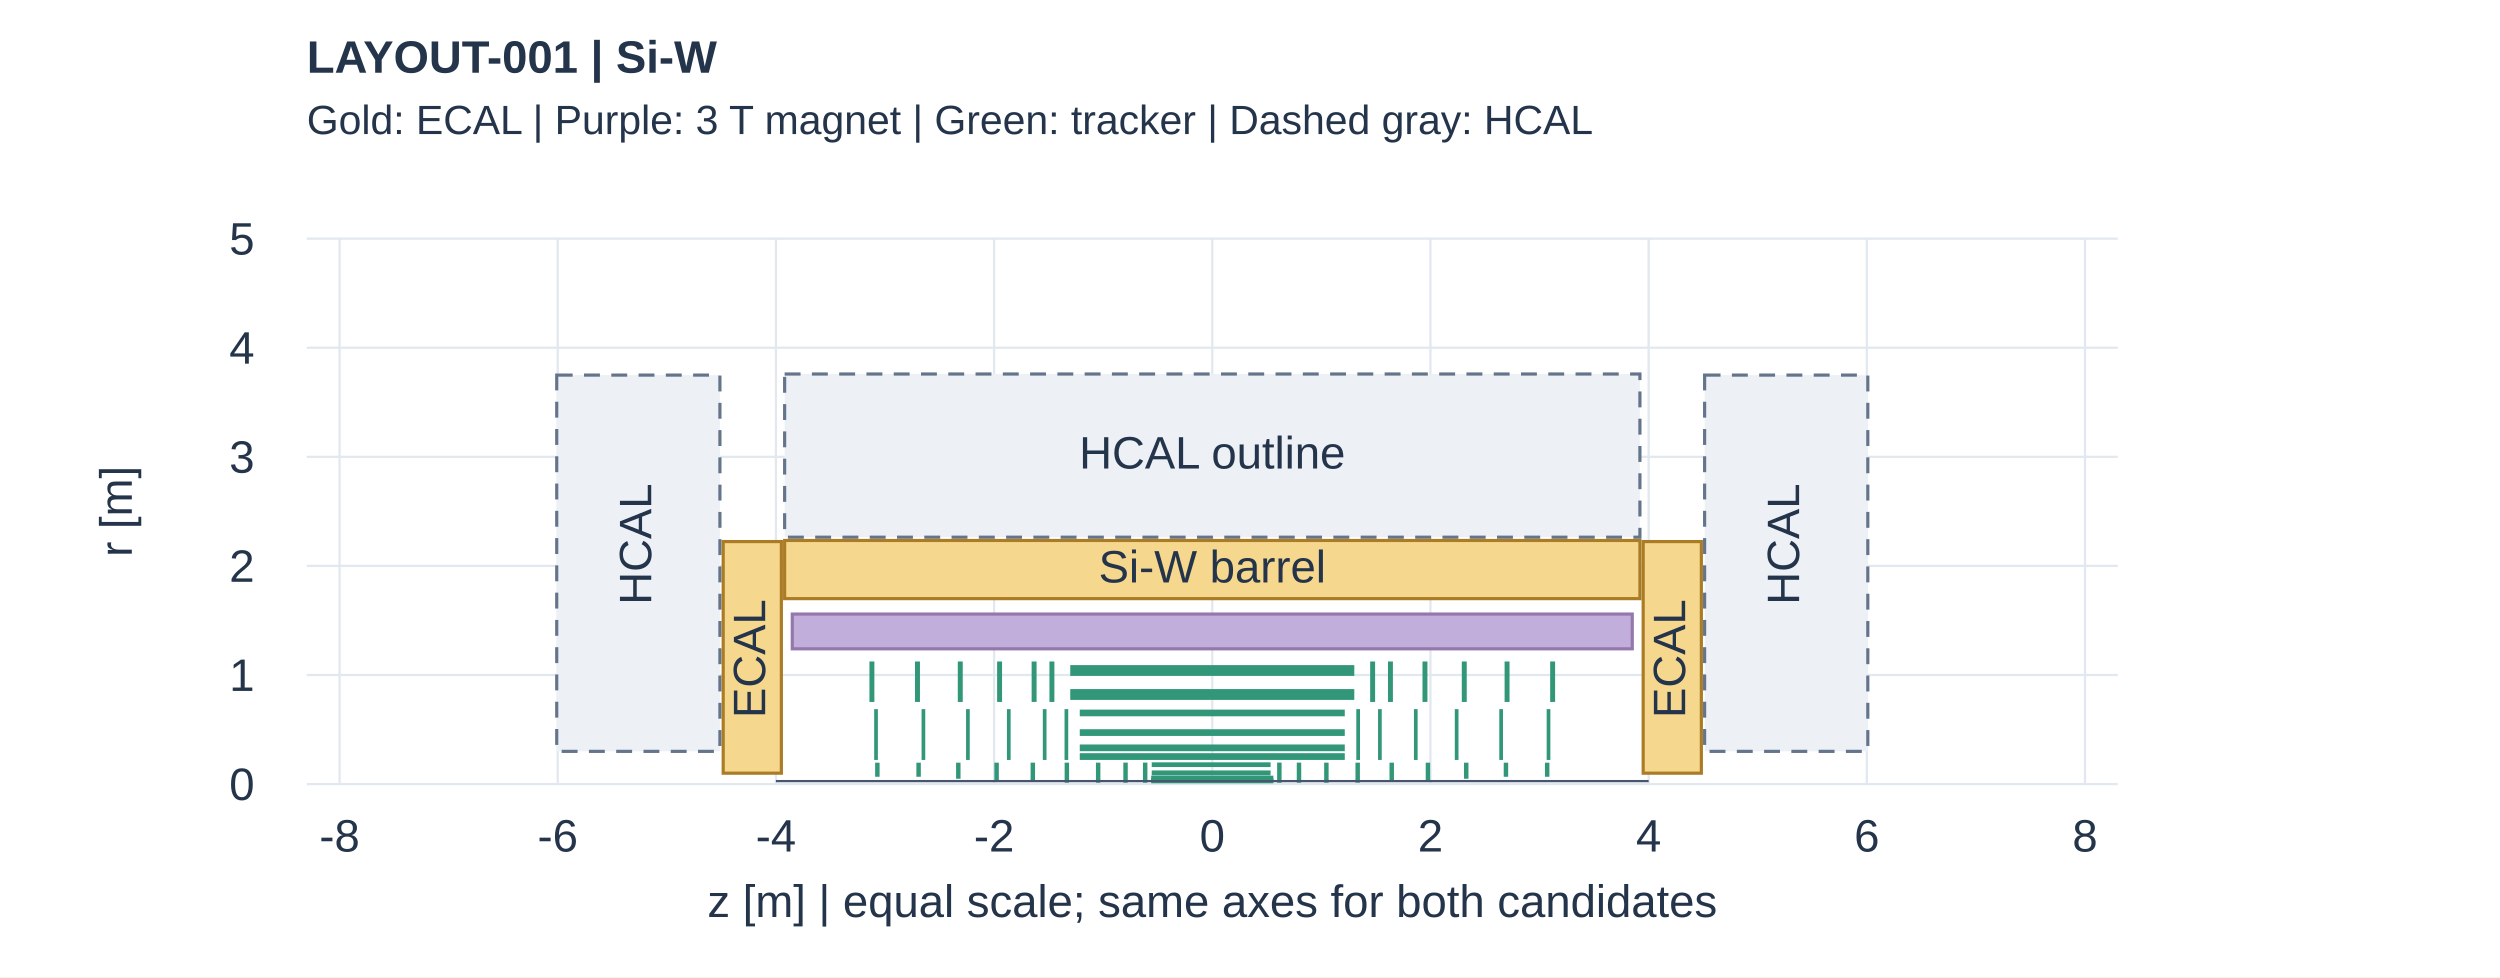
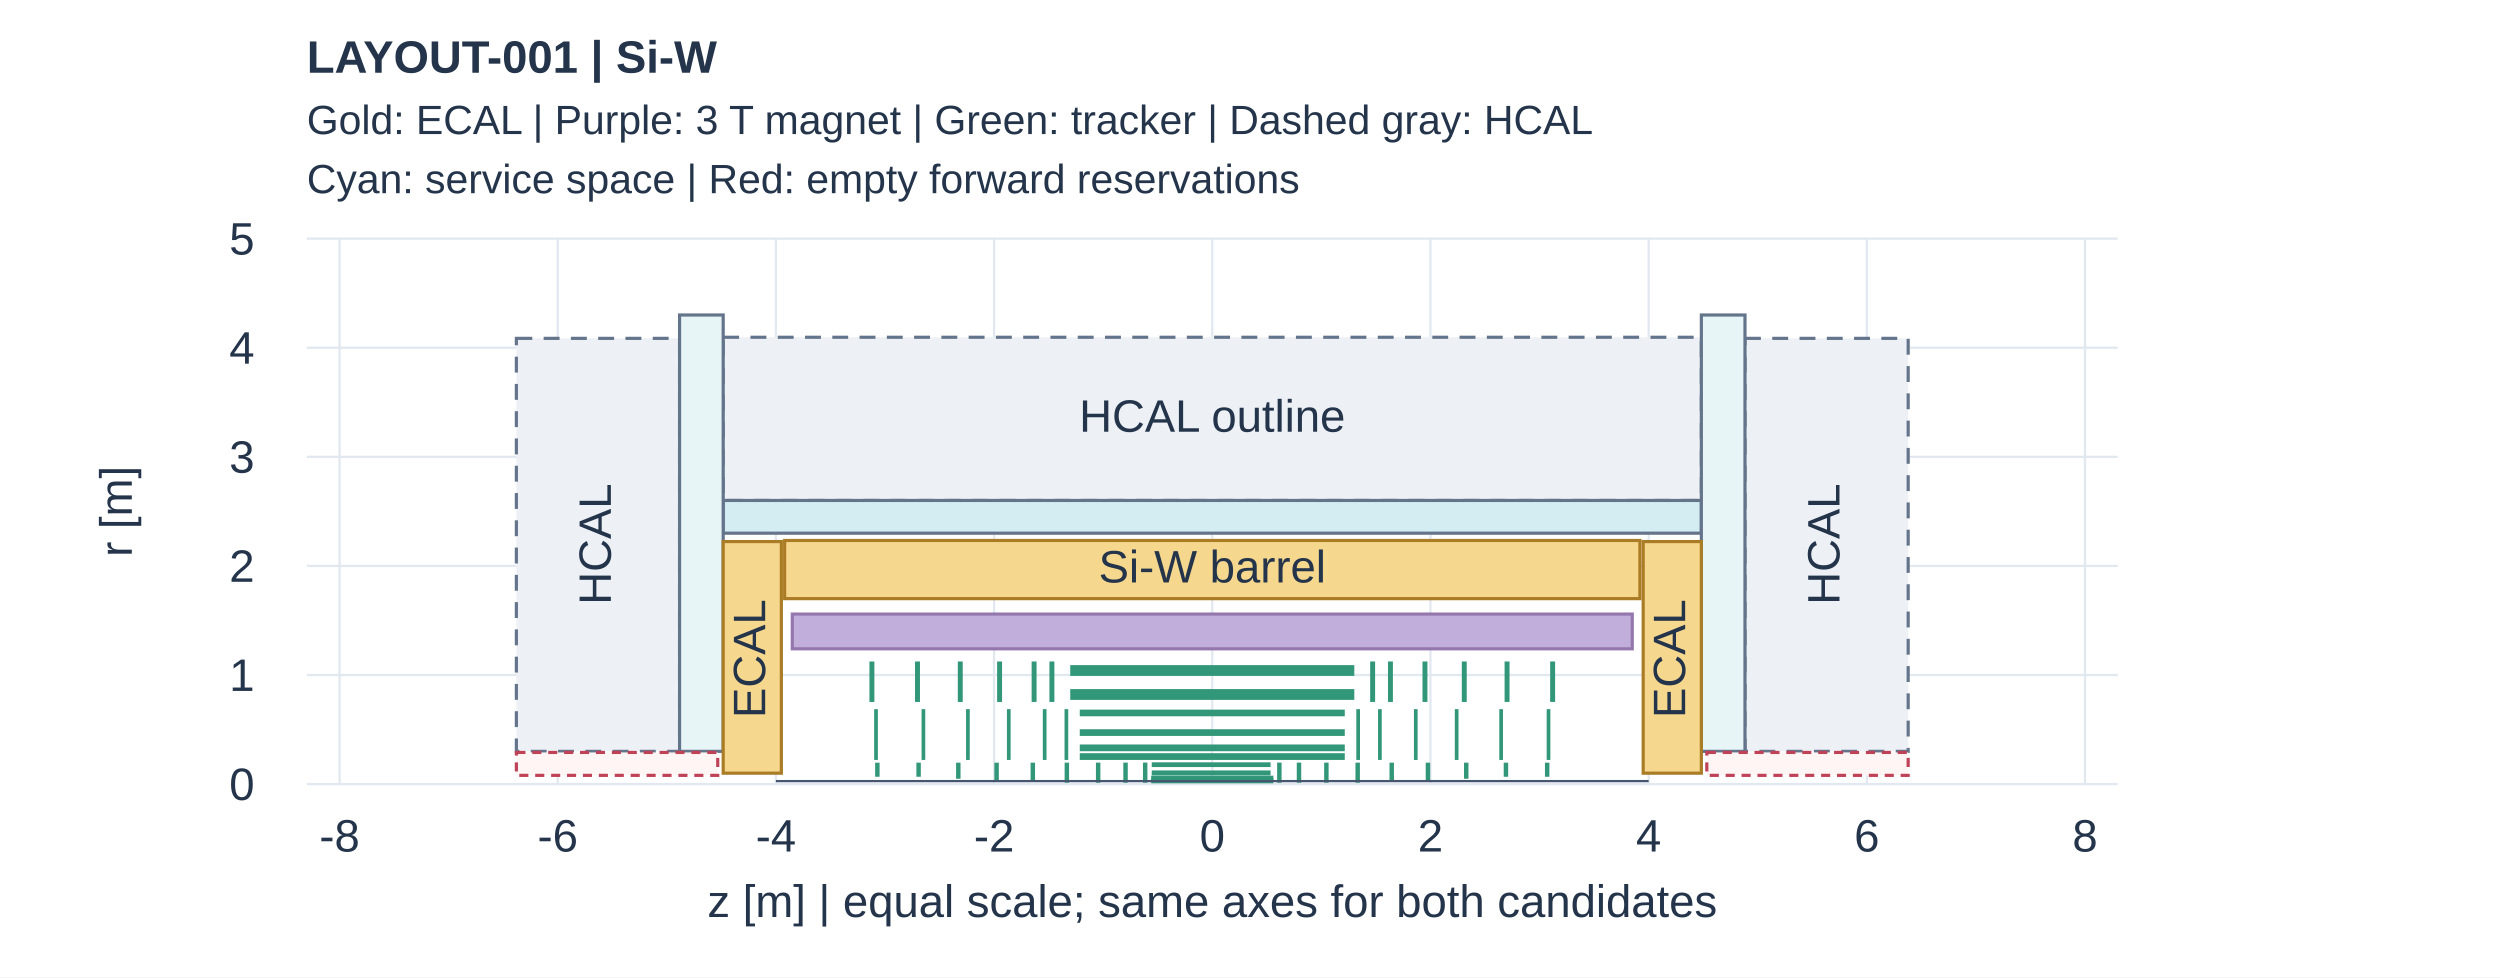
<svg xmlns="http://www.w3.org/2000/svg" width="1100" height="430" viewBox="0 0 1100 430">
  <rect width="1100" height="430" fill="white" />
  <style>text{font-family:Arial,Helvetica,sans-serif;fill:#24344a;font-size:20px}.label{font-size:21px}.small{font-size:18px}</style>
  <text x="135" y="32" font-weight="bold">LAYOUT-001 | Si-W</text>
  <path d="M149.400,105.000 V345" stroke="#e2e8f0" />
  <text x="149.400" y="369.000" text-anchor="middle" dominant-baseline="middle">-8</text>
  <path d="M245.400,105.000 V345" stroke="#e2e8f0" />
  <text x="245.400" y="369.000" text-anchor="middle" dominant-baseline="middle">-6</text>
  <path d="M341.400,105.000 V345" stroke="#e2e8f0" />
  <text x="341.400" y="369.000" text-anchor="middle" dominant-baseline="middle">-4</text>
  <path d="M437.400,105.000 V345" stroke="#e2e8f0" />
  <text x="437.400" y="369.000" text-anchor="middle" dominant-baseline="middle">-2</text>
  <path d="M533.400,105.000 V345" stroke="#e2e8f0" />
  <text x="533.400" y="369.000" text-anchor="middle" dominant-baseline="middle">0</text>
  <path d="M629.400,105.000 V345" stroke="#e2e8f0" />
  <text x="629.400" y="369.000" text-anchor="middle" dominant-baseline="middle">2</text>
  <path d="M725.400,105.000 V345" stroke="#e2e8f0" />
  <text x="725.400" y="369.000" text-anchor="middle" dominant-baseline="middle">4</text>
  <path d="M821.400,105.000 V345" stroke="#e2e8f0" />
  <text x="821.400" y="369.000" text-anchor="middle" dominant-baseline="middle">6</text>
  <path d="M917.400,105.000 V345" stroke="#e2e8f0" />
  <text x="917.400" y="369.000" text-anchor="middle" dominant-baseline="middle">8</text>
  <path d="M135,345.000 H931.800" stroke="#e2e8f0" />
  <text x="112" y="352.000" text-anchor="end">0</text>
  <path d="M135,297.000 H931.800" stroke="#e2e8f0" />
  <text x="112" y="304.000" text-anchor="end">1</text>
  <path d="M135,249.000 H931.800" stroke="#e2e8f0" />
  <text x="112" y="256.000" text-anchor="end">2</text>
  <path d="M135,201.000 H931.800" stroke="#e2e8f0" />
  <text x="112" y="208.000" text-anchor="end">3</text>
  <path d="M135,153.000 H931.800" stroke="#e2e8f0" />
  <text x="112" y="160.000" text-anchor="end">4</text>
  <path d="M135,105.000 H931.800" stroke="#e2e8f0" />
  <text x="112" y="112.000" text-anchor="end">5</text>
  <text x="58" y="225" text-anchor="middle" transform="rotate(-90 58 225)">r [m]</text>
  <text x="533.400" y="397.800" text-anchor="middle" dominant-baseline="middle">z [m] | equal scale; same axes for both candidates</text>
-   <rect x="345.240" y="164.563" width="376.320" height="71.803" fill="#edf1f6" stroke="#64748b" stroke-width="1.4" stroke-dasharray="7 5" />
-   <text x="533.400" y="200.465" text-anchor="middle" dominant-baseline="middle">HCAL outline</text>
-   <rect x="244.963" y="165.043" width="71.803" height="165.557" fill="#edf1f6" stroke="#64748b" stroke-width="1.4" stroke-dasharray="7 5" />
-   <text x="280.865" y="239.400" text-anchor="middle" dominant-baseline="middle" transform="rotate(-90 280.865 239.400)">HCAL</text>
-   <rect x="750.034" y="165.043" width="71.803" height="165.557" fill="#edf1f6" stroke="#64748b" stroke-width="1.4" stroke-dasharray="7 5" />
-   <text x="785.935" y="239.400" text-anchor="middle" dominant-baseline="middle" transform="rotate(-90 785.935 239.400)">HCAL</text>
+   <rect x="318.206" y="148.397" width="430.387" height="71.803" fill="#edf1f6" stroke="#64748b" stroke-width="1.4" stroke-dasharray="7 5" />
+   <text x="533.400" y="184.298" text-anchor="middle" dominant-baseline="middle">HCAL outline</text>
+   <rect x="227.203" y="148.877" width="71.803" height="181.723" fill="#edf1f6" stroke="#64748b" stroke-width="1.4" stroke-dasharray="7 5" />
+   <text x="263.105" y="239.400" text-anchor="middle" dominant-baseline="middle" transform="rotate(-90 263.105 239.400)">HCAL</text>
+   <rect x="767.794" y="148.877" width="71.803" height="181.723" fill="#edf1f6" stroke="#64748b" stroke-width="1.4" stroke-dasharray="7 5" />
+   <text x="803.695" y="239.400" text-anchor="middle" dominant-baseline="middle" transform="rotate(-90 803.695 239.400)">HCAL</text>
+   <rect x="318.206" y="220.200" width="430.387" height="14.400" fill="#d3edf2" stroke="#64748b" stroke-width="1.4" />
+   <rect x="299.006" y="138.600" width="19.200" height="192.000" fill="#e8f5f7" stroke="#64748b" stroke-width="1.4" />
+   <rect x="748.594" y="138.600" width="19.200" height="192.000" fill="#e8f5f7" stroke="#64748b" stroke-width="1.4" />
  <rect x="345.240" y="237.806" width="376.320" height="25.594" fill="#f6d78e" stroke="#aa7c26" stroke-width="1.4" />
  <text x="533.400" y="250.603" text-anchor="middle" dominant-baseline="middle">Si-W barrel</text>
  <rect x="318.206" y="238.286" width="25.594" height="101.914" fill="#f6d78e" stroke="#aa7c26" stroke-width="1.4" />
  <text x="331.003" y="289.800" text-anchor="middle" dominant-baseline="middle" transform="rotate(-90 331.003 289.800)">ECAL</text>
  <rect x="723.000" y="238.286" width="25.594" height="101.914" fill="#f6d78e" stroke="#aa7c26" stroke-width="1.4" />
  <text x="735.797" y="289.800" text-anchor="middle" dominant-baseline="middle" transform="rotate(-90 735.797 289.800)">ECAL</text>
  <rect x="348.600" y="270.185" width="369.600" height="15.295" fill="#c2aedb" stroke="#9478ad" stroke-width="1.4" />
  <rect x="471.608" y="303.895" width="123.584" height="3.362" fill="#319778" stroke="#319778" stroke-width="1.4" />
  <rect x="471.608" y="293.348" width="123.584" height="3.350" fill="#319778" stroke="#319778" stroke-width="1.4" />
  <rect x="603.571" y="291.752" width="0.778" height="16.406" fill="#319778" stroke="#319778" stroke-width="1.4" />
  <rect x="611.405" y="291.752" width="0.778" height="16.406" fill="#319778" stroke="#319778" stroke-width="1.4" />
  <rect x="626.594" y="291.752" width="0.778" height="16.406" fill="#319778" stroke="#319778" stroke-width="1.4" />
  <rect x="643.891" y="291.752" width="0.778" height="16.406" fill="#319778" stroke="#319778" stroke-width="1.4" />
  <rect x="662.718" y="291.752" width="0.778" height="16.406" fill="#319778" stroke="#319778" stroke-width="1.4" />
  <rect x="682.771" y="291.752" width="0.778" height="16.406" fill="#319778" stroke="#319778" stroke-width="1.4" />
  <rect x="462.451" y="291.752" width="0.778" height="16.406" fill="#319778" stroke="#319778" stroke-width="1.4" />
  <rect x="454.617" y="291.752" width="0.778" height="16.406" fill="#319778" stroke="#319778" stroke-width="1.4" />
  <rect x="439.429" y="291.752" width="0.778" height="16.406" fill="#319778" stroke="#319778" stroke-width="1.4" />
  <rect x="422.131" y="291.752" width="0.778" height="16.406" fill="#319778" stroke="#319778" stroke-width="1.4" />
  <rect x="403.304" y="291.752" width="0.778" height="16.406" fill="#319778" stroke="#319778" stroke-width="1.4" />
  <rect x="383.251" y="291.752" width="0.778" height="16.406" fill="#319778" stroke="#319778" stroke-width="1.4" />
  <rect x="507.211" y="343.185" width="52.378" height="0.763" fill="#319778" stroke="#319778" stroke-width="1.4" />
  <rect x="507.211" y="342.000" width="52.378" height="0.662" fill="#319778" stroke="#319778" stroke-width="1.4" />
  <rect x="507.461" y="339.694" width="50.890" height="0.791" fill="#319778" stroke="#319778" stroke-width="1.4" />
  <rect x="507.461" y="336.122" width="50.890" height="0.681" fill="#319778" stroke="#319778" stroke-width="1.4" />
  <rect x="503.600" y="336.238" width="0.559" height="7.472" fill="#319778" stroke="#319778" stroke-width="1.4" />
  <rect x="494.960" y="336.251" width="0.559" height="7.454" fill="#319778" stroke="#319778" stroke-width="1.4" />
  <rect x="482.912" y="336.261" width="0.559" height="7.440" fill="#319778" stroke="#319778" stroke-width="1.4" />
  <rect x="469.136" y="336.268" width="0.559" height="7.431" fill="#319778" stroke="#319778" stroke-width="1.4" />
  <rect x="454.160" y="336.273" width="0.559" height="6.557" fill="#319778" stroke="#319778" stroke-width="1.4" />
  <rect x="438.224" y="336.276" width="0.559" height="6.552" fill="#319778" stroke="#319778" stroke-width="1.4" />
  <rect x="421.376" y="336.278" width="0.559" height="5.676" fill="#319778" stroke="#319778" stroke-width="1.4" />
  <rect x="403.904" y="336.280" width="0.559" height="4.798" fill="#319778" stroke="#319778" stroke-width="1.4" />
  <rect x="385.760" y="336.282" width="0.559" height="4.795" fill="#319778" stroke="#319778" stroke-width="1.4" />
  <rect x="562.640" y="336.238" width="0.559" height="7.472" fill="#319778" stroke="#319778" stroke-width="1.4" />
  <rect x="571.280" y="336.251" width="0.559" height="7.454" fill="#319778" stroke="#319778" stroke-width="1.4" />
  <rect x="583.328" y="336.261" width="0.559" height="7.440" fill="#319778" stroke="#319778" stroke-width="1.4" />
  <rect x="597.104" y="336.268" width="0.559" height="7.431" fill="#319778" stroke="#319778" stroke-width="1.4" />
  <rect x="612.080" y="336.273" width="0.559" height="6.557" fill="#319778" stroke="#319778" stroke-width="1.4" />
  <rect x="628.016" y="336.276" width="0.559" height="6.552" fill="#319778" stroke="#319778" stroke-width="1.4" />
  <rect x="644.864" y="336.278" width="0.559" height="5.676" fill="#319778" stroke="#319778" stroke-width="1.4" />
  <rect x="662.336" y="336.280" width="0.559" height="4.798" fill="#319778" stroke="#319778" stroke-width="1.4" />
  <rect x="680.480" y="336.282" width="0.559" height="4.795" fill="#319778" stroke="#319778" stroke-width="1.4" />
  <rect x="475.800" y="332.101" width="115.200" height="1.571" fill="#319778" stroke="#319778" stroke-width="1.4" />
  <rect x="475.800" y="328.272" width="115.200" height="1.560" fill="#319778" stroke="#319778" stroke-width="1.4" />
  <rect x="475.800" y="321.562" width="115.200" height="1.550" fill="#319778" stroke="#319778" stroke-width="1.4" />
  <rect x="475.800" y="312.929" width="115.200" height="1.543" fill="#319778" stroke="#319778" stroke-width="1.4" />
  <rect x="597.475" y="312.721" width="0.226" height="20.959" fill="#319778" stroke="#319778" stroke-width="1.4" />
  <rect x="607.036" y="312.721" width="0.226" height="20.959" fill="#319778" stroke="#319778" stroke-width="1.4" />
  <rect x="622.827" y="312.721" width="0.226" height="20.959" fill="#319778" stroke="#319778" stroke-width="1.4" />
  <rect x="640.811" y="312.721" width="0.226" height="20.959" fill="#319778" stroke="#319778" stroke-width="1.4" />
  <rect x="660.386" y="312.721" width="0.226" height="20.959" fill="#319778" stroke="#319778" stroke-width="1.4" />
  <rect x="681.235" y="312.721" width="0.226" height="20.959" fill="#319778" stroke="#319778" stroke-width="1.4" />
  <rect x="469.099" y="312.721" width="0.226" height="20.959" fill="#319778" stroke="#319778" stroke-width="1.4" />
  <rect x="459.539" y="312.721" width="0.226" height="20.959" fill="#319778" stroke="#319778" stroke-width="1.4" />
  <rect x="443.747" y="312.721" width="0.226" height="20.959" fill="#319778" stroke="#319778" stroke-width="1.4" />
  <rect x="425.763" y="312.721" width="0.226" height="20.959" fill="#319778" stroke="#319778" stroke-width="1.4" />
  <rect x="406.188" y="312.721" width="0.226" height="20.959" fill="#319778" stroke="#319778" stroke-width="1.4" />
  <rect x="385.339" y="312.721" width="0.226" height="20.959" fill="#319778" stroke="#319778" stroke-width="1.4" />
  <path d="M341.400,343.685 H725.400" stroke="#46566f" />
+   <rect x="227.203" y="331.080" width="88.603" height="10.080" fill="#fff5f5" stroke="#bf4257" stroke-width="1.4" stroke-dasharray="4 3" />
+   <rect x="750.994" y="331.080" width="88.603" height="10.080" fill="#fff5f5" stroke="#bf4257" stroke-width="1.4" stroke-dasharray="4 3" />
  <text x="135" y="59" class="small">Gold: ECAL | Purple: 3 T magnet | Green: tracker | Dashed gray: HCAL</text>
+   <text x="135" y="85" class="small">Cyan: service space | Red: empty forward reservations</text>
</svg>
